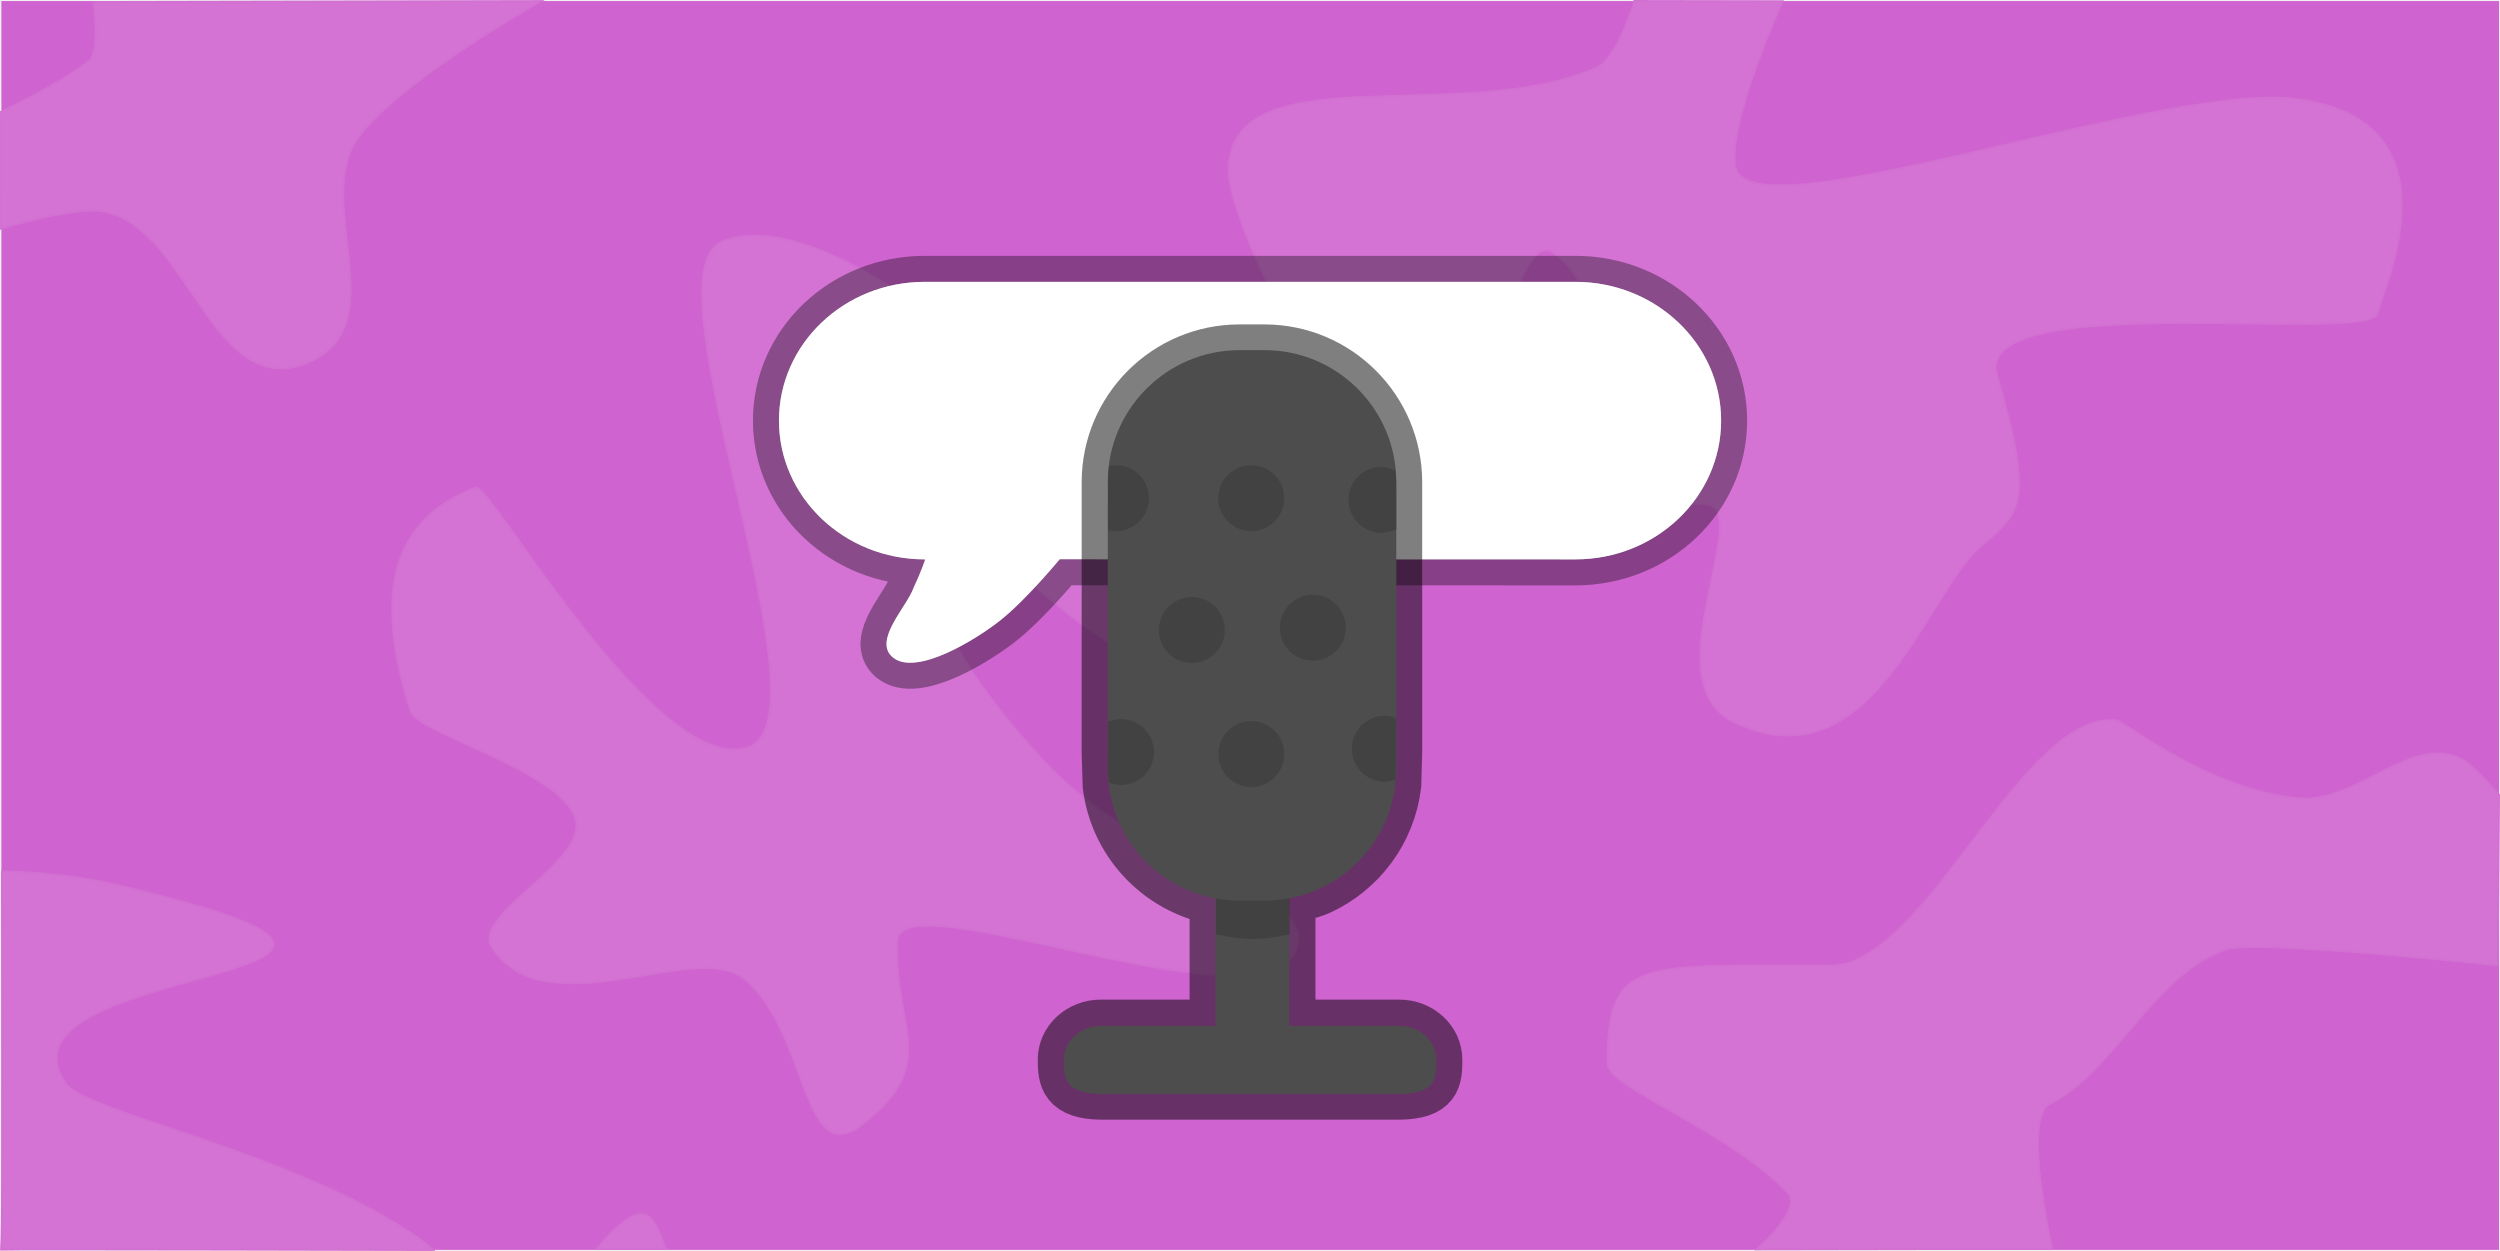
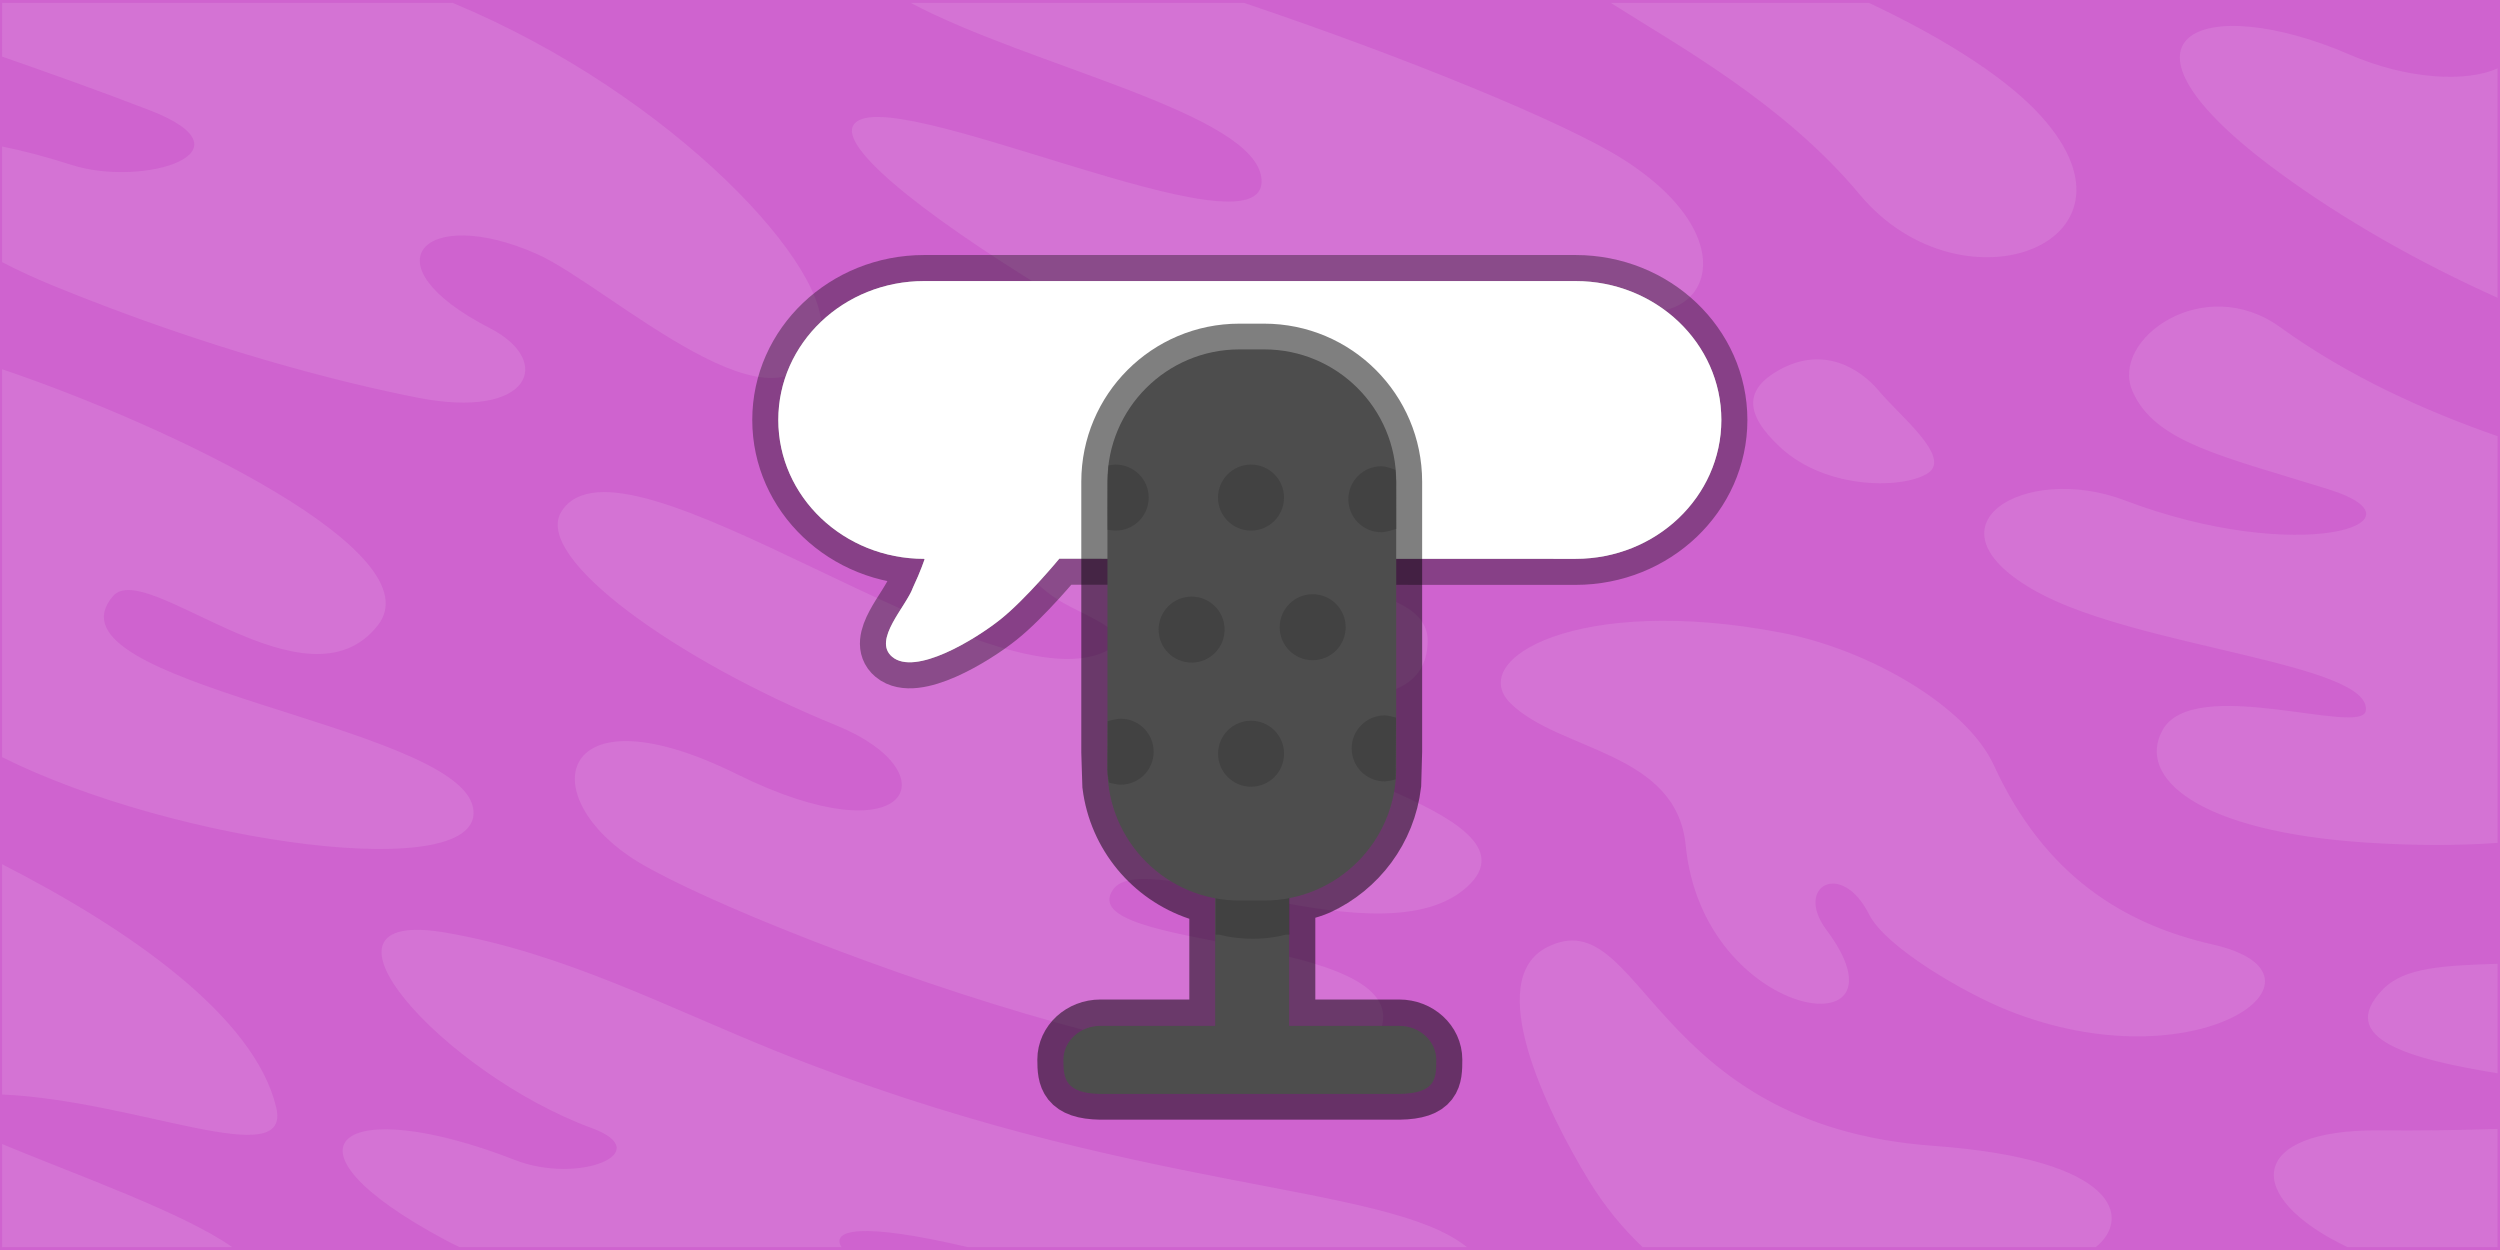
- <svg xmlns="http://www.w3.org/2000/svg" version="1.1" width="600.568" height="300.515" viewBox="0,0,600.568,300.515">
-   <g transform="translate(60.29225,-29.74287)">
-     <g data-paper-data="{&quot;isPaintingLayer&quot;:true}" fill-rule="nonzero" stroke-linejoin="miter" stroke-miterlimit="10" stroke-dasharray="" stroke-dashoffset="0" style="mix-blend-mode: normal">
-       <path d="M-59.958,329.998v-300h600v300z" fill="#cf63cf" stroke-opacity="0.502" stroke="#000000" stroke-width="0" stroke-linecap="butt" />
-       <g fill="#d473d4" stroke="#d271d2" stroke-width="0.5" stroke-linecap="butt">
-         <path d="M432.013,294.962c-6.524,3.244 0.639,34.767 0.639,34.767l-70.841,0.122c0,0 11.086,-9.584 7.397,-13.551c-13.722,-14.755 -43.287,-25.345 -43.287,-31.035c0,-25.681 7.384,-23.5 53.5,-23.5c22.949,0 46.165,-61.54 68.723,-58.918c1.803,0.21 22.694,17.084 44.097,18.714c13.777,1.05 26.594,-15.345 38.564,-9.558c3.005,1.453 9.219,8.69 9.219,8.69l-0.332,40.926c0,0 -58.039,-6.263 -65.128,-3.868c-17.511,5.916 -26.837,29.395 -42.552,37.209z" data-paper-data="{&quot;index&quot;:null}" />
-         <path d="M510.921,104.765c0,8.009 -97.742,-6.27 -91.514,15.149c8.929,30.709 5.797,32.908 -3.927,41.084c-12.96,10.895 -26.023,58.066 -59.19,42.17c-20.351,-9.754 6.011,-52.403 -7.369,-52.403c-30.813,0 -15.771,-46.579 -36.289,-60.519c-9.204,-6.253 -16.859,48.44 -31.717,48.329c-19.698,-0.147 -45.994,-54.951 -45.994,-67.81c0,-28.482 56.21,-10.487 88.15,-24.662c5.457,-2.422 9.256,-16.109 9.256,-16.109l35.551,0.064c0,0 -13.289,29.348 -11.297,39.773c3.247,16.991 101.498,-20.179 134.368,-16.31c41.861,4.926 19.971,48.428 19.971,51.245z" />
-         <path d="M69.617,30.012c0,0 -33.098,18.611 -43.596,32.372c-11.694,15.329 8.875,45.161 -12.092,54.312c-23.173,10.115 -28.983,-32.961 -49.609,-36.2c-7.296,-1.146 -24.362,4.135 -24.362,4.135l0.006,-28.023c0,0 14.931,-6.988 21.237,-12.345c2.619,-2.224 0.997,-14.022 0.997,-14.022z" />
-         <path d="M-33.164,242.165c101.444,23.701 -31.702,17.76 -11.425,47.777c4.968,7.355 55.904,16.695 85.347,37.632c0.994,0.707 2.905,2.432 2.905,2.432c0,0 -102.025,-0.243 -103.671,-0.111c0.563,-7.348 0.211,-90.823 0.211,-90.823c0,0 14.291,0.208 26.634,3.092z" />
-         <path d="M83.214,329.74c0,0 8.383,-11.119 12.472,-7.608c2.157,1.852 3.875,7.638 3.875,7.638z" />
-         <path d="M146.921,299.765c-14.781,11.578 -12.919,-22.659 -28.69,-35.127c-11.467,-9.065 -47.785,12.34 -60.31,-7.373c-4.938,-7.772 23.158,-20.549 20.078,-30.823c-3.478,-11.603 -37.905,-20.565 -39.583,-25.835c-9.293,-29.183 -4.178,-46.098 15.621,-53.729c3.287,-1.267 43.044,69.207 65.159,62.497c21.318,-6.468 -25.032,-113.213 -6.114,-121.473c16.018,-6.994 46.105,11.923 59.55,26.353c21.892,23.495 67.783,52.569 63.49,64.926c-13.665,39.337 -73.017,-39.601 -74.782,-28.35c-3.947,25.162 19.582,51.198 27.903,60.445c25.772,28.639 63.478,31.405 62.274,44.359c-2.331,25.089 -95.763,-15.559 -96.335,0.209c-0.767,21.154 10.529,29.203 -8.261,43.922z" />
-       </g>
-       <path d="M194.278,164.083c0,0 -8.002,9.68 -14.111,14.556c-6.109,4.875 -20.477,13.633 -26,9c-4.808,-4.033 3.394,-12.096 5,-16.667c1.852,-3.908 2.778,-6.778 2.778,-6.778l-0.111,-0.075c-19.33,0 -35,-14.924 -35,-33.333v0c0,-18.409 15.67,-33.333 35,-33.333h156.333c19.33,0 35,14.924 35,33.333v0c0,18.409 -15.67,33.333 -35,33.333z" fill="#ffffff" stroke-opacity="0.349" stroke="#000000" stroke-width="12.5" stroke-linecap="round" />
-       <path d="M194.278,164.083c0,0 -8.002,9.68 -14.111,14.556c-6.109,4.875 -20.477,13.633 -26,9c-4.808,-4.033 3.394,-12.096 5,-16.667c1.852,-3.908 2.778,-6.778 2.778,-6.778l-0.111,-0.075c-19.33,0 -35,-14.924 -35,-33.333v0c0,-18.409 15.67,-33.333 35,-33.333h156.333c19.33,0 35,14.924 35,33.333v0c0,18.409 -15.67,33.333 -35,33.333z" fill="#ffffff" stroke="#000000" stroke-width="0" stroke-linecap="round" />
-       <path d="M253.639,276.129h22.201c4.92,0 8.909,3.659 8.909,8.173v0c0,4.514 -0.121,8.039 -8.909,8.173h-71.681c-8.471,-0.158 -8.909,-3.659 -8.909,-8.173v0c0,-4.514 3.989,-8.173 8.909,-8.173h23.58l3.989,-0.033v-8.583v-18.096l0.045,-3.599c0,0 -2.686,-0.697 -4.345,-1.251c-11.357,-3.799 -19.848,-13.857 -21.378,-26.078l-0.247,-7.92v-64.962c0,-17.497 14.184,-31.682 31.682,-31.682h5.94c17.497,0 31.682,14.184 31.682,31.682v64.758l-0.223,7.928c-1.325,11.15 -8.441,20.524 -18.257,25.03c-1.943,0.892 -7.169,2.202 -7.169,2.202l0.011,2.295v20.322v7.954z" fill="none" stroke-opacity="0.502" stroke="#000000" stroke-width="12.5" stroke-linecap="butt" />
-       <path d="M231.685,276.409v-38.335h17.742v38.335z" fill="#4d4d4d" stroke="#cf63cf" stroke-width="0" stroke-linecap="butt" />
-       <path d="M249.503,249.067h-1.591c0,0 -2.946,0.981 -7.219,0.981c-4.337,0 -7.298,-0.981 -7.298,-0.981h-1.583" fill="none" stroke-opacity="0.161" stroke="#000000" stroke-width="10.5" stroke-linecap="butt" />
-       <path d="M204.16,292.548c-8.471,-0.158 -8.909,-3.659 -8.909,-8.173v0c0,-4.514 3.989,-8.173 8.909,-8.173h71.681c4.92,0 8.909,3.659 8.909,8.173v0c0,4.514 -0.121,8.039 -8.909,8.173z" fill="#4d4d4d" stroke="#cf63cf" stroke-width="0" stroke-linecap="butt" />
-       <path d="M237.512,246.124c-17.497,0 -31.682,-14.184 -31.682,-31.682v-68.907c0,-17.497 14.184,-31.682 31.682,-31.682h5.94c17.497,0 31.682,14.184 31.682,31.682v68.907c0,17.497 -14.184,31.682 -31.682,31.682z" fill="#4d4d4d" stroke="none" stroke-width="0" stroke-linecap="butt" />
-       <path d="M218.107,181.102c0,-4.374 3.546,-7.92 7.92,-7.92c4.374,0 7.92,3.546 7.92,7.92c0,4.374 -3.546,7.92 -7.92,7.92c-4.374,0 -7.92,-3.546 -7.92,-7.92z" fill="#424242" stroke="none" stroke-width="0.5" stroke-linecap="butt" />
-       <path d="M232.363,149.42c0,-4.374 3.546,-7.92 7.92,-7.92c4.374,0 7.92,3.546 7.92,7.92c0,4.374 -3.546,7.92 -7.92,7.92c-4.374,0 -7.92,-3.546 -7.92,-7.92z" fill="#424242" stroke="none" stroke-width="0.5" stroke-linecap="butt" />
-       <path d="M263.649,149.816c0,-4.374 3.546,-7.92 7.92,-7.92c1.299,0 3.343,0.867 3.343,0.867c0,0 0.19,1.626 0.2,2.866c0.022,2.511 0.012,11.311 0.012,11.311c0,0 -2.312,0.797 -3.556,0.797c-4.374,0 -7.92,-3.546 -7.92,-7.92z" fill="#424242" stroke="none" stroke-width="0.5" stroke-linecap="butt" />
-       <path d="M206.128,141.679c0,0 1.105,-0.179 1.682,-0.179c4.374,0 7.92,3.546 7.92,7.92c0,4.374 -3.546,7.92 -7.92,7.92c-0.604,0 -1.932,-0.195 -1.932,-0.195c0,0 -0.027,-9.158 0.018,-11.95c0.024,-1.49 0.231,-3.516 0.231,-3.516z" fill="#424242" stroke="none" stroke-width="0.5" stroke-linecap="butt" />
-       <path d="M205.896,203.081c0,0 2.035,-0.594 3.103,-0.594c4.374,0 7.92,3.546 7.92,7.92c0,4.374 -3.546,7.92 -7.92,7.92c-0.969,0 -2.756,-0.493 -2.756,-0.493c0,0 -0.381,-1.627 -0.403,-2.932c-0.02,-1.132 0.039,-5.811 0.039,-5.811z" fill="#424242" stroke="none" stroke-width="0.5" stroke-linecap="butt" />
-       <path d="M264.441,209.615c0,-4.374 3.546,-7.92 7.92,-7.92c1.091,0 2.725,0.532 2.725,0.532l-0.096,14.83c0,0 -1.675,0.478 -2.629,0.478c-4.374,0 -7.92,-3.546 -7.92,-7.92z" fill="#424242" stroke="none" stroke-width="0.5" stroke-linecap="butt" />
-       <path d="M247.164,180.53c0,-4.374 3.546,-7.92 7.92,-7.92c4.374,0 7.92,3.546 7.92,7.92c0,4.374 -3.546,7.92 -7.92,7.92c-4.374,0 -7.92,-3.546 -7.92,-7.92z" fill="#424242" stroke="none" stroke-width="0.5" stroke-linecap="butt" />
-       <path d="M232.379,210.891c0,-4.374 3.546,-7.92 7.92,-7.92c4.374,0 7.92,3.546 7.92,7.92c0,4.374 -3.546,7.92 -7.92,7.92c-4.374,0 -7.92,-3.546 -7.92,-7.92z" fill="#424242" stroke="none" stroke-width="0.5" stroke-linecap="butt" />
+ <svg xmlns="http://www.w3.org/2000/svg" version="1.1" width="600" height="300" viewBox="0,0,600,300">
+   <g transform="translate(-0.04218,0.00215)">
+     <g stroke-miterlimit="10">
+       <path d="M0.042,299.998v-300h600v300z" fill="#cf63cf" stroke-opacity="0.502" stroke="#000000" stroke-width="0" stroke-linecap="butt" />
+       <path d="M599.46,299.311h-36.009c-25.338,-12.077 -24.01,-28.288 7.621,-28.024c9.499,0.079 19.322,-0.041 28.388,-0.355zM0.54,299.311v-24.741c17.31,7.207 43.667,16.543 55.236,24.741zM0.54,0.689h108.123c53.19,22.043 92.064,64.551 88.216,79.688c-7.405,29.119 -50.796,-11.775 -67.907,-19.39c-27.016,-12.023 -41.529,2.279 -11.348,17.774c15.461,7.938 9.816,22.004 -17.264,16.695c-18.672,-3.66 -50.191,-11.639 -87.454,-26.851c-4.515,-1.843 -8.641,-3.759 -12.365,-5.702v-27.74c4.831,0.953 10.405,2.406 16.747,4.434c17.077,5.463 44.831,-3.06 18.598,-13.173c-12.488,-4.815 -24.415,-9.039 -35.345,-12.847zM389.389,38.095c32.06,20.252 19.713,43.947 -3.493,34.759c-23.206,-9.187 -35.076,4.244 -9.856,19.875c37.697,23.364 11.868,38.459 -20.873,27.778c-54.335,-17.727 -157.001,-78.37 -150.351,-90.375c6.65,-12.005 99.62,33.308 97.991,12.875c-1.263,-15.855 -55.703,-27.119 -84.183,-42.317h79.971c38.523,12.961 76.988,28.685 90.794,37.406zM488.68,26.571c30.167,31.325 -17.428,49.96 -42.325,20.088c-18.255,-21.905 -43.81,-35.839 -59.73,-45.97h61.948c16.399,7.689 31.397,16.839 40.107,25.882zM546.818,41.226c-45.071,-33.15 -17.849,-43.265 17.073,-28.147c14.018,6.069 28.161,6.692 35.569,3.333v55.05c-18.835,-8.445 -37.124,-18.821 -52.642,-30.236zM222.084,95.848c11.153,3.589 13.647,13.837 4.747,18.13c-8.899,4.294 -24.916,1.433 -24.916,-6.203c0,-7.634 4.155,-17.082 20.169,-11.927zM568.025,202.221c-40.613,-2.637 -55.148,-15.624 -49.014,-26.925c7.378,-13.598 47.979,1.576 48.824,-4.732c1.528,-11.358 -54.402,-15.154 -78.676,-28.394c-29.041,-15.843 -3.27,-31.226 20.781,-22.101c42.047,15.956 74.451,5.335 48.969,-2.635c-25.485,-7.968 -41.767,-11.232 -47.095,-23.617c-5.33,-12.385 17.125,-28.523 35.444,-15.311c16.465,11.875 34.767,20.1 52.201,26.178v97.602c-9.482,0.691 -20.114,0.67 -31.434,-0.065zM451.128,93.975c4.767,5.725 17.253,15.66 11.73,19.497c-5.523,3.837 -24.329,4.324 -35.596,-6.167c-8.692,-8.09 -8.437,-13.921 -0.26,-18.494c10.528,-5.886 19.359,-0.558 24.127,5.164zM427.504,151.836c21.295,4.094 44.592,17.714 51.087,31.866c12.191,26.557 31.276,38.153 52.52,42.975c32.648,7.411 -3.747,34.076 -49.393,15.723c-10.057,-4.045 -29.09,-14.984 -33.103,-22.955c-6.646,-13.208 -17.984,-6.662 -10.263,3.669c22.043,29.486 -29.617,22.012 -33.74,-20.222c-2.206,-22.572 -30.282,-22.546 -42.012,-34.074c-10.859,-10.677 16.421,-26.302 64.903,-16.982zM571.96,237.422c5.169,-5.315 14.783,-5.682 27.499,-6.116v26.283c-20.53,-3.362 -39.171,-8.167 -27.5,-20.167zM381.305,283.227c-10.059,-16.518 -25.497,-48.197 -9.844,-55.958c22.765,-11.291 24.358,42.783 92.526,47.726c44.819,3.248 47.534,17.533 39.029,24.316h-108.737c-4.723,-4.454 -9.135,-9.779 -12.974,-16.084zM90.737,150.055c-17.122,21.915 -55.689,-16.173 -63.575,-6.989c-18.157,21.143 82.672,30.756 86.416,50.789c3.503,18.755 -71.315,8.705 -113.037,-12.145v-93.101c40.977,13.872 103.729,44.128 90.196,61.447zM270.141,119.116c35.108,23.895 73.069,18.75 72.543,35.044c-0.681,21.023 -35.833,8.923 -39.547,17.51c-4.704,10.883 68.758,22.909 49.133,41.059c-20.278,18.758 -77.565,-10.126 -85.09,0.752c-10.25,14.824 72.121,10.621 64.303,33.566c-10.045,29.502 -157.478,-25.703 -180.553,-41.641c-23.077,-15.94 -15.727,-40.228 25.933,-19.623c41.658,20.605 51.891,-0.308 23.824,-11.723c-38.02,-15.463 -72.852,-40.216 -65.905,-51.284c14.448,-23.019 101.783,47.142 130.438,33.636c9.484,-4.471 -6.392,-8.809 -12.568,-13.34c-26.684,-19.571 2.982,-33.832 17.488,-23.957zM66.336,265.79c3.736,15.815 -33.423,-1.693 -65.795,-3.111v-55.263c30.428,15.518 60.627,36.512 65.795,58.374zM186.662,252.399c84.898,34.126 146.113,31.299 165.437,46.912h-119.774c-26.156,-6.143 -32.826,-4.054 -30.331,0h-91.667c-1.316,-0.63 -2.461,-1.209 -3.425,-1.724c-42.915,-22.953 -24.841,-35.416 16.717,-19.193c15.293,5.971 34.323,-1.817 18.43,-7.661c-35.485,-13.049 -71.944,-53.271 -34.979,-46.891c28.344,4.893 52.966,17.855 79.591,28.558z" fill="#d473d4" stroke="none" stroke-width="1" stroke-linecap="butt" />
+       <path d="M254.278,134.083c0,0 -8.002,9.68 -14.111,14.556c-6.109,4.875 -20.477,13.633 -26,9c-4.808,-4.033 3.394,-12.096 5,-16.667c1.852,-3.908 2.778,-6.778 2.778,-6.778l-0.111,-0.075c-19.33,0 -35,-14.924 -35,-33.333v0c0,-18.409 15.67,-33.333 35,-33.333h156.333c19.33,0 35,14.924 35,33.333v0c0,18.409 -15.67,33.333 -35,33.333z" fill="#ffffff" stroke-opacity="0.349" stroke="#000000" stroke-width="12.5" stroke-linecap="round" />
+       <path d="M254.278,134.083c0,0 -8.002,9.68 -14.111,14.556c-6.109,4.875 -20.477,13.633 -26,9c-4.808,-4.033 3.394,-12.096 5,-16.667c1.852,-3.908 2.778,-6.778 2.778,-6.778l-0.111,-0.075c-19.33,0 -35,-14.924 -35,-33.333v0c0,-18.409 15.67,-33.333 35,-33.333h156.333c19.33,0 35,14.924 35,33.333v0c0,18.409 -15.67,33.333 -35,33.333z" fill="#ffffff" stroke="#000000" stroke-width="0" stroke-linecap="round" />
+       <path d="M313.639,246.129h22.201c4.92,0 8.909,3.659 8.909,8.173v0c0,4.514 -0.121,8.039 -8.909,8.173h-71.681c-8.471,-0.158 -8.909,-3.659 -8.909,-8.173v0c0,-4.514 3.989,-8.173 8.909,-8.173h23.58l3.989,-0.033v-8.583v-18.096l0.045,-3.599c0,0 -2.686,-0.697 -4.345,-1.251c-11.357,-3.799 -19.848,-13.857 -21.378,-26.078l-0.247,-7.92v-64.962c0,-17.497 14.184,-31.682 31.682,-31.682h5.94c17.497,0 31.682,14.184 31.682,31.682v64.758l-0.223,7.928c-1.325,11.15 -8.441,20.524 -18.257,25.03c-1.943,0.892 -7.169,2.202 -7.169,2.202l0.011,2.295v20.322v7.954z" fill="none" stroke-opacity="0.502" stroke="#000000" stroke-width="12.5" stroke-linecap="butt" />
+       <path d="M291.685,246.409v-38.335h17.742v38.335z" fill="#4d4d4d" stroke="#cf63cf" stroke-width="0" stroke-linecap="butt" />
+       <path d="M309.503,219.067h-1.591c0,0 -2.946,0.981 -7.219,0.981c-4.337,0 -7.298,-0.981 -7.298,-0.981h-1.583" fill="none" stroke-opacity="0.161" stroke="#000000" stroke-width="10.5" stroke-linecap="butt" />
+       <path d="M264.16,262.548c-8.471,-0.158 -8.909,-3.659 -8.909,-8.173v0c0,-4.514 3.989,-8.173 8.909,-8.173h71.681c4.92,0 8.909,3.659 8.909,8.173v0c0,4.514 -0.121,8.039 -8.909,8.173z" fill="#4d4d4d" stroke="#cf63cf" stroke-width="0" stroke-linecap="butt" />
+       <path d="M297.512,216.124c-17.497,0 -31.682,-14.184 -31.682,-31.682v-68.907c0,-17.497 14.184,-31.682 31.682,-31.682h5.94c17.497,0 31.682,14.184 31.682,31.682v68.907c0,17.497 -14.184,31.682 -31.682,31.682z" fill="#4d4d4d" stroke="none" stroke-width="0" stroke-linecap="butt" />
+       <path d="M278.107,151.102c0,-4.374 3.546,-7.92 7.92,-7.92c4.374,0 7.92,3.546 7.92,7.92c0,4.374 -3.546,7.92 -7.92,7.92c-4.374,0 -7.92,-3.546 -7.92,-7.92z" fill="#424242" stroke="none" stroke-width="0.5" stroke-linecap="butt" />
+       <path d="M292.363,119.42c0,-4.374 3.546,-7.92 7.92,-7.92c4.374,0 7.92,3.546 7.92,7.92c0,4.374 -3.546,7.92 -7.92,7.92c-4.374,0 -7.92,-3.546 -7.92,-7.92z" fill="#424242" stroke="none" stroke-width="0.5" stroke-linecap="butt" />
+       <path d="M323.649,119.816c0,-4.374 3.546,-7.92 7.92,-7.92c1.299,0 3.343,0.867 3.343,0.867c0,0 0.19,1.626 0.2,2.866c0.022,2.511 0.012,11.311 0.012,11.311c0,0 -2.312,0.797 -3.556,0.797c-4.374,0 -7.92,-3.546 -7.92,-7.92z" fill="#424242" stroke="none" stroke-width="0.5" stroke-linecap="butt" />
+       <path d="M266.128,111.679c0,0 1.105,-0.179 1.682,-0.179c4.374,0 7.92,3.546 7.92,7.92c0,4.374 -3.546,7.92 -7.92,7.92c-0.604,0 -1.932,-0.195 -1.932,-0.195c0,0 -0.027,-9.158 0.018,-11.95c0.024,-1.49 0.231,-3.516 0.231,-3.516z" fill="#424242" stroke="none" stroke-width="0.5" stroke-linecap="butt" />
+       <path d="M265.896,173.081c0,0 2.035,-0.594 3.103,-0.594c4.374,0 7.92,3.546 7.92,7.92c0,4.374 -3.546,7.92 -7.92,7.92c-0.969,0 -2.756,-0.493 -2.756,-0.493c0,0 -0.381,-1.627 -0.403,-2.932c-0.02,-1.132 0.039,-5.811 0.039,-5.811z" fill="#424242" stroke="none" stroke-width="0.5" stroke-linecap="butt" />
+       <path d="M324.441,179.615c0,-4.374 3.546,-7.92 7.92,-7.92c1.091,0 2.725,0.532 2.725,0.532l-0.096,14.83c0,0 -1.675,0.478 -2.629,0.478c-4.374,0 -7.92,-3.546 -7.92,-7.92z" fill="#424242" stroke="none" stroke-width="0.5" stroke-linecap="butt" />
+       <path d="M307.164,150.53c0,-4.374 3.546,-7.92 7.92,-7.92c4.374,0 7.92,3.546 7.92,7.92c0,4.374 -3.546,7.92 -7.92,7.92c-4.374,0 -7.92,-3.546 -7.92,-7.92z" fill="#424242" stroke="none" stroke-width="0.5" stroke-linecap="butt" />
+       <path d="M292.379,180.891c0,-4.374 3.546,-7.92 7.92,-7.92c4.374,0 7.92,3.546 7.92,7.92c0,4.374 -3.546,7.92 -7.92,7.92c-4.374,0 -7.92,-3.546 -7.92,-7.92z" fill="#424242" stroke="none" stroke-width="0.5" stroke-linecap="butt" />
    </g>
  </g>
</svg>
